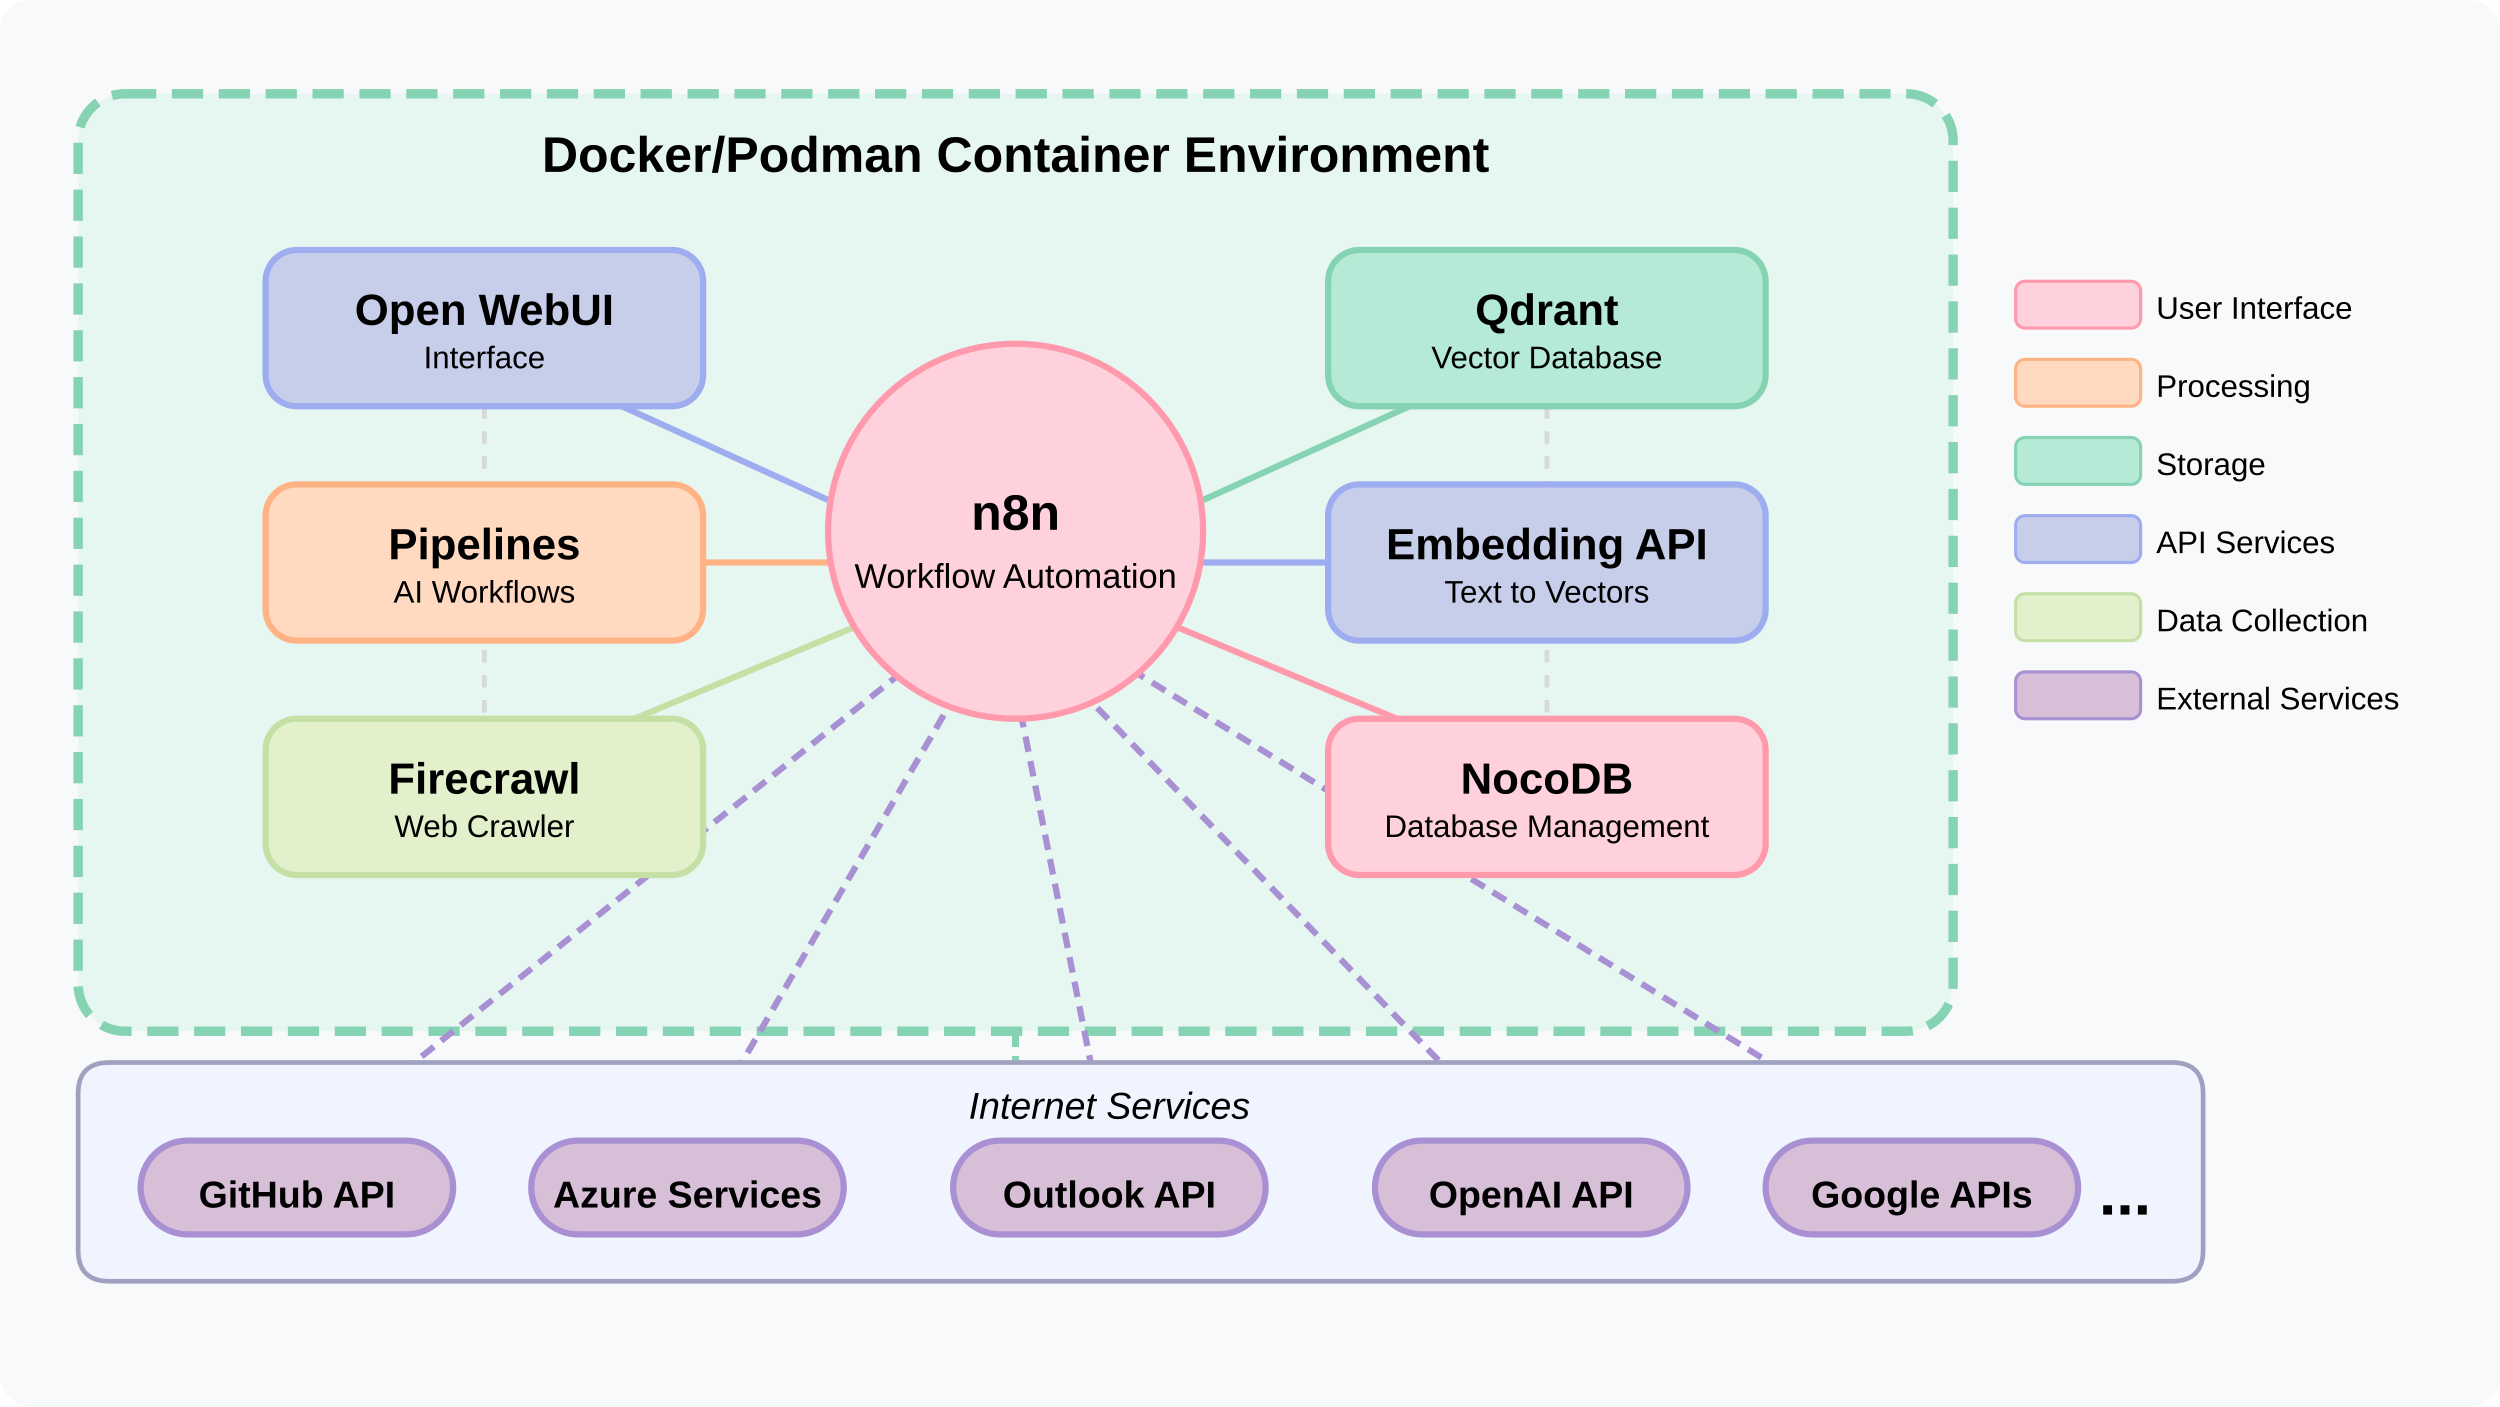
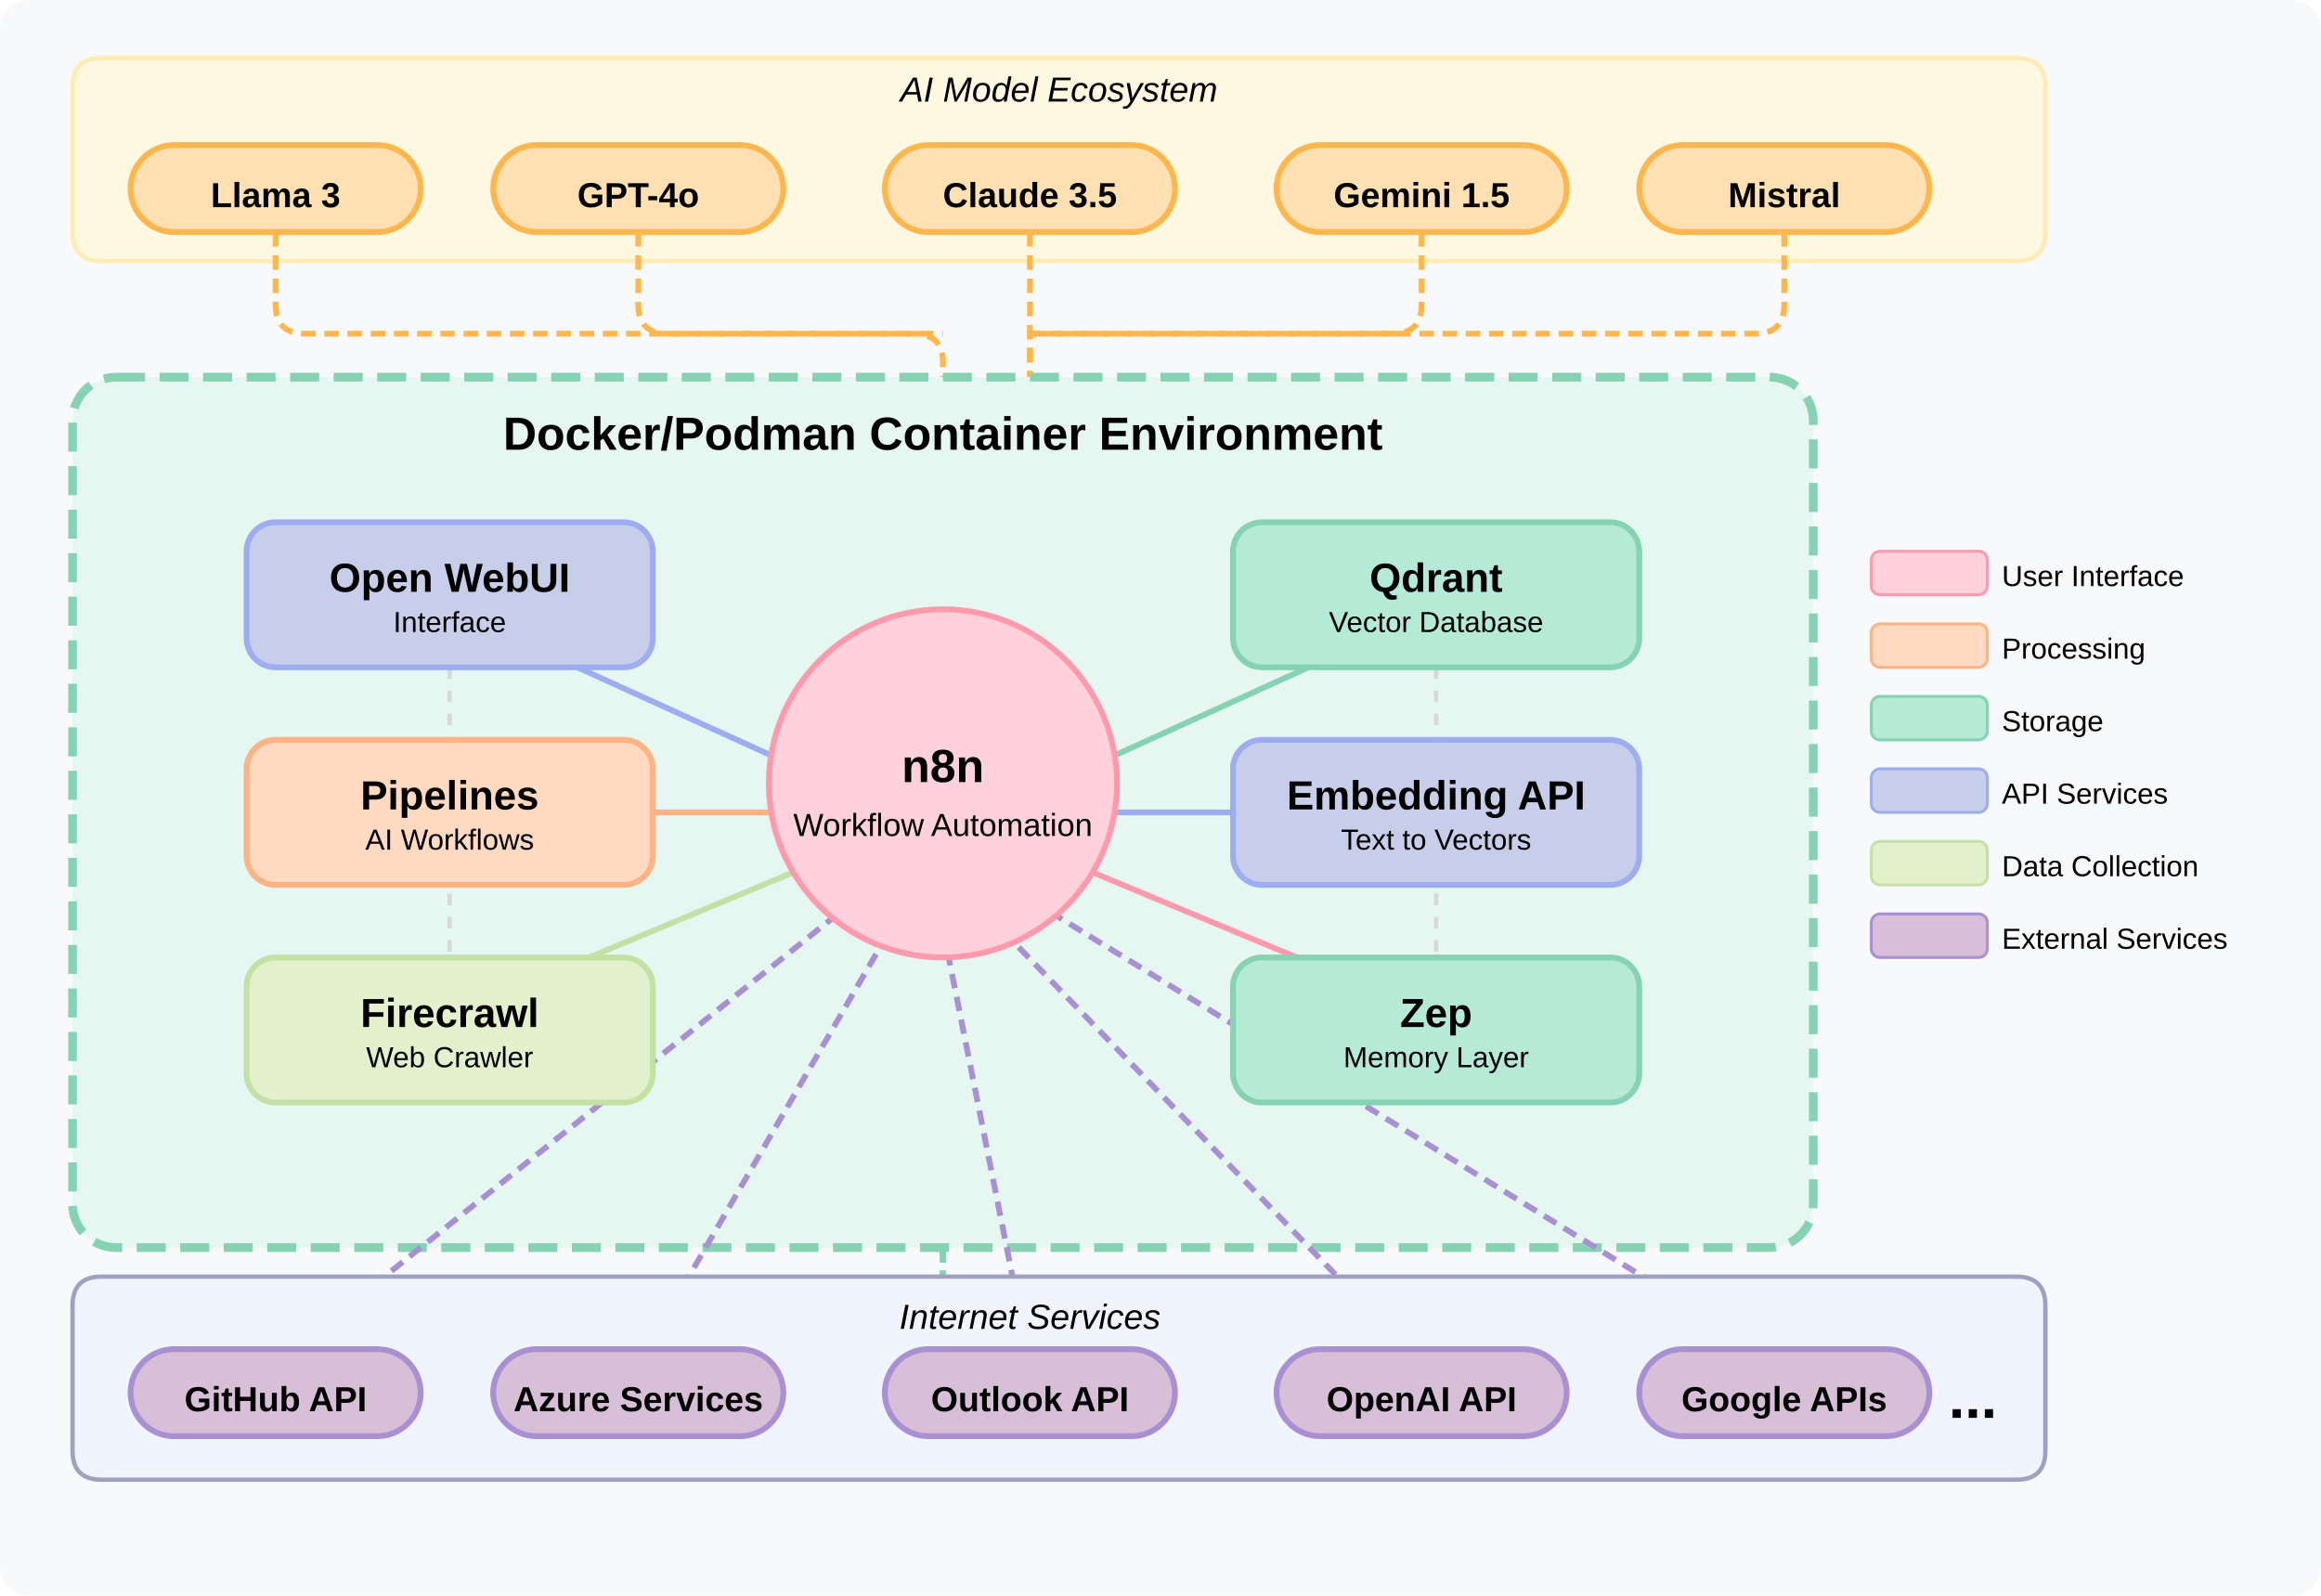
- <svg xmlns="http://www.w3.org/2000/svg" width="800" height="450">
-   <rect width="800" height="450" fill="#f8f9fa" rx="10" ry="10" />
-   <g transform="translate(-25, -10)">
+ <svg xmlns="http://www.w3.org/2000/svg" width="800" height="550">
+   <rect width="800" height="550" fill="#f8f9fa" rx="10" ry="10" />
+   <g transform="translate(-25, 90)">
+     <path d="M50,-60 Q50,-70 60,-70 L720,-70 Q730,-70 730,-60 L730,-10 Q730,0 720,0 L60,0 Q50,0 50,-10 Z" fill="#FFF8E1" stroke="#FFECB3" stroke-width="1.5" />
+     <text x="390" y="-55" font-family="Arial" font-size="12" text-anchor="middle" font-style="italic">AI Model Ecosystem</text>
+     <rect x="70" y="-40" width="100" height="30" rx="15" ry="15" fill="#FFE0B2" stroke="#FFB74D" stroke-width="2" />
+     <text x="120" y="-22" font-family="Arial" font-size="12" text-anchor="middle" dominant-baseline="middle" font-weight="bold">Llama 3</text>
+     <rect x="195" y="-40" width="100" height="30" rx="15" ry="15" fill="#FFE0B2" stroke="#FFB74D" stroke-width="2" />
+     <text x="245" y="-22" font-family="Arial" font-size="12" text-anchor="middle" dominant-baseline="middle" font-weight="bold">GPT-4o</text>
+     <rect x="330" y="-40" width="100" height="30" rx="15" ry="15" fill="#FFE0B2" stroke="#FFB74D" stroke-width="2" />
+     <text x="380" y="-22" font-family="Arial" font-size="12" text-anchor="middle" dominant-baseline="middle" font-weight="bold">Claude 3.5</text>
+     <rect x="465" y="-40" width="100" height="30" rx="15" ry="15" fill="#FFE0B2" stroke="#FFB74D" stroke-width="2" />
+     <text x="515" y="-22" font-family="Arial" font-size="12" text-anchor="middle" dominant-baseline="middle" font-weight="bold">Gemini 1.5</text>
+     <rect x="590" y="-40" width="100" height="30" rx="15" ry="15" fill="#FFE0B2" stroke="#FFB74D" stroke-width="2" />
+     <text x="640" y="-22" font-family="Arial" font-size="12" text-anchor="middle" dominant-baseline="middle" font-weight="bold">Mistral</text>
+     <path d="M120,-10 L120,15 Q120,25 130,25 L340,25 Q350,25 350,35 L350,40" fill="none" stroke="#FFB74D" stroke-width="2" stroke-dasharray="5,3" />
+     <path d="M245,-10 L245,15 Q245,25 255,25 L350,25" fill="none" stroke="#FFB74D" stroke-width="2" stroke-dasharray="5,3" />
+     <path d="M380,-10 L380,40" fill="none" stroke="#FFB74D" stroke-width="2" stroke-dasharray="5,3" />
+     <path d="M515,-10 L515,15 Q515,25 505,25 L380,25" fill="none" stroke="#FFB74D" stroke-width="2" stroke-dasharray="5,3" />
+     <path d="M640,-10 L640,15 Q640,25 630,25 L380,25 Q380,25 380,35 L380,40" fill="none" stroke="#FFB74D" stroke-width="2" stroke-dasharray="5,3" />
    <rect x="50" y="40" width="600" height="300" rx="15" ry="15" fill="#E6F7F2" stroke="#85D3B2" stroke-width="3" stroke-dasharray="10,5" />
    <text x="350" y="65" font-family="Arial" font-size="16" text-anchor="middle" font-weight="bold">Docker/Podman Container Environment</text>
    <line x1="290" y1="170" x2="180" y2="120" stroke="#9EADF0" stroke-width="2" />
    <line x1="290" y1="190" x2="180" y2="190" stroke="#FFB385" stroke-width="2" />
    <line x1="300" y1="210" x2="180" y2="260" stroke="#C5E0A5" stroke-width="2" />
    <line x1="410" y1="170" x2="520" y2="120" stroke="#85D3B2" stroke-width="2" />
    <line x1="410" y1="190" x2="520" y2="190" stroke="#9EADF0" stroke-width="2" />
    <line x1="400" y1="210" x2="520" y2="260" stroke="#FF99AC" stroke-width="2" />
    <line x1="180" y1="140" x2="180" y2="170" stroke="#D8D8D8" stroke-width="1.5" stroke-dasharray="4,4" />
    <line x1="180" y1="210" x2="180" y2="240" stroke="#D8D8D8" stroke-width="1.5" stroke-dasharray="4,4" />
    <line x1="520" y1="140" x2="520" y2="170" stroke="#D8D8D8" stroke-width="1.5" stroke-dasharray="4,4" />
    <line x1="520" y1="210" x2="520" y2="240" stroke="#D8D8D8" stroke-width="1.5" stroke-dasharray="4,4" />
    <path d="M350,340 L350,365 Q350,375 340,375 L130,375 Q120,375 120,385 L120,380" fill="none" stroke="#85D3B2" stroke-width="2" stroke-dasharray="5,3" />
    <path d="M350,340 L350,365 Q350,375 350,375 L255,375 Q245,375 245,385 L245,380" fill="none" stroke="#85D3B2" stroke-width="2" stroke-dasharray="5,3" />
    <path d="M350,340 L350,365 Q350,375 350,375 L380,375 Q380,375 380,385 L380,380" fill="none" stroke="#85D3B2" stroke-width="2" stroke-dasharray="5,3" />
    <path d="M350,340 L350,365 Q350,375 350,375 L505,375 Q515,375 515,385 L515,380" fill="none" stroke="#85D3B2" stroke-width="2" stroke-dasharray="5,3" />
    <path d="M350,340 L350,365 Q350,375 360,375 L630,375 Q640,375 640,385 L640,380" fill="none" stroke="#85D3B2" stroke-width="2" stroke-dasharray="5,3" />
    <line x1="320" y1="220" x2="120" y2="380" stroke="#A890D3" stroke-width="2" stroke-dasharray="5,3" />
    <line x1="335" y1="225" x2="245" y2="380" stroke="#A890D3" stroke-width="2" stroke-dasharray="5,3" />
    <line x1="350" y1="230" x2="380" y2="380" stroke="#A890D3" stroke-width="2" stroke-dasharray="5,3" />
    <line x1="365" y1="225" x2="515" y2="380" stroke="#A890D3" stroke-width="2" stroke-dasharray="5,3" />
    <line x1="380" y1="220" x2="640" y2="380" stroke="#A890D3" stroke-width="2" stroke-dasharray="5,3" />
    <circle cx="350" cy="180" r="60" fill="#FFD1DC" stroke="#FF99AC" stroke-width="2" />
    <text x="350" y="175" font-family="Arial" font-size="16" text-anchor="middle" dominant-baseline="middle" font-weight="bold">n8n</text>
    <text x="350" y="195" font-family="Arial" font-size="11" text-anchor="middle" dominant-baseline="middle">Workflow Automation</text>
    <rect x="110" y="90" width="140" height="50" rx="10" ry="10" fill="#C7CEEA" stroke="#9EADF0" stroke-width="2" />
    <g transform="translate(180, 115)">
      <text x="0" y="-5" font-family="Arial" font-size="14" text-anchor="middle" dominant-baseline="middle" font-weight="bold">Open WebUI</text>
      <text x="0" y="10" font-family="Arial" font-size="10" text-anchor="middle" dominant-baseline="middle">Interface</text>
    </g>
    <rect x="110" y="165" width="140" height="50" rx="10" ry="10" fill="#FFDAC1" stroke="#FFB385" stroke-width="2" />
    <g transform="translate(180, 190)">
      <text x="0" y="-5" font-family="Arial" font-size="14" text-anchor="middle" dominant-baseline="middle" font-weight="bold">Pipelines</text>
      <text x="0" y="10" font-family="Arial" font-size="10" text-anchor="middle" dominant-baseline="middle">AI Workflows</text>
    </g>
    <rect x="110" y="240" width="140" height="50" rx="10" ry="10" fill="#E2F0CB" stroke="#C5E0A5" stroke-width="2" />
    <g transform="translate(180, 265)">
      <text x="0" y="-5" font-family="Arial" font-size="14" text-anchor="middle" dominant-baseline="middle" font-weight="bold">Firecrawl</text>
      <text x="0" y="10" font-family="Arial" font-size="10" text-anchor="middle" dominant-baseline="middle">Web Crawler</text>
    </g>
    <rect x="450" y="90" width="140" height="50" rx="10" ry="10" fill="#B5EAD7" stroke="#85D3B2" stroke-width="2" />
    <g transform="translate(520, 115)">
      <text x="0" y="-5" font-family="Arial" font-size="14" text-anchor="middle" dominant-baseline="middle" font-weight="bold">Qdrant</text>
      <text x="0" y="10" font-family="Arial" font-size="10" text-anchor="middle" dominant-baseline="middle">Vector Database</text>
    </g>
    <rect x="450" y="165" width="140" height="50" rx="10" ry="10" fill="#C7CEEA" stroke="#9EADF0" stroke-width="2" />
    <g transform="translate(520, 190)">
      <text x="0" y="-5" font-family="Arial" font-size="14" text-anchor="middle" dominant-baseline="middle" font-weight="bold">Embedding API</text>
      <text x="0" y="10" font-family="Arial" font-size="10" text-anchor="middle" dominant-baseline="middle">Text to Vectors</text>
    </g>
-     <rect x="450" y="240" width="140" height="50" rx="10" ry="10" fill="#FFD1DC" stroke="#FF99AC" stroke-width="2" />
+     <rect x="450" y="240" width="140" height="50" rx="10" ry="10" fill="#B5EAD7" stroke="#85D3B2" stroke-width="2" />
    <g transform="translate(520, 265)">
-       <text x="0" y="-5" font-family="Arial" font-size="14" text-anchor="middle" dominant-baseline="middle" font-weight="bold">NocoDB</text>
-       <text x="0" y="10" font-family="Arial" font-size="10" text-anchor="middle" dominant-baseline="middle">Database Management</text>
+       <text x="0" y="-5" font-family="Arial" font-size="14" text-anchor="middle" dominant-baseline="middle" font-weight="bold">Zep</text>
+       <text x="0" y="10" font-family="Arial" font-size="10" text-anchor="middle" dominant-baseline="middle">Memory Layer</text>
    </g>
    <path d="M50,360 Q50,350 60,350 L720,350 Q730,350 730,360 L730,410 Q730,420 720,420 L60,420 Q50,420 50,410 Z" fill="#F0F4FF" stroke="#A0A0C0" stroke-width="1.5" />
    <text x="380" y="368" font-family="Arial" font-size="12" text-anchor="middle" font-style="italic">Internet Services</text>
    <rect x="70" y="375" width="100" height="30" rx="15" ry="15" fill="#D8BFD8" stroke="#A890D3" stroke-width="2" />
    <text x="120" y="393" font-family="Arial" font-size="12" text-anchor="middle" dominant-baseline="middle" font-weight="bold">GitHub API</text>
    <rect x="195" y="375" width="100" height="30" rx="15" ry="15" fill="#D8BFD8" stroke="#A890D3" stroke-width="2" />
    <text x="245" y="393" font-family="Arial" font-size="12" text-anchor="middle" dominant-baseline="middle" font-weight="bold">Azure Services</text>
    <rect x="330" y="375" width="100" height="30" rx="15" ry="15" fill="#D8BFD8" stroke="#A890D3" stroke-width="2" />
    <text x="380" y="393" font-family="Arial" font-size="12" text-anchor="middle" dominant-baseline="middle" font-weight="bold">Outlook API</text>
    <rect x="465" y="375" width="100" height="30" rx="15" ry="15" fill="#D8BFD8" stroke="#A890D3" stroke-width="2" />
    <text x="515" y="393" font-family="Arial" font-size="12" text-anchor="middle" dominant-baseline="middle" font-weight="bold">OpenAI API</text>
    <rect x="590" y="375" width="100" height="30" rx="15" ry="15" fill="#D8BFD8" stroke="#A890D3" stroke-width="2" />
    <text x="640" y="393" font-family="Arial" font-size="12" text-anchor="middle" dominant-baseline="middle" font-weight="bold">Google APIs</text>
    <text x="705" y="393" font-family="Arial" font-size="20" text-anchor="middle" dominant-baseline="middle" font-weight="bold">...</text>
    <rect x="670" y="100" width="40" height="15" rx="3" ry="3" fill="#FFD1DC" stroke="#FF99AC" stroke-width="1" />
    <text x="715" y="112" font-family="Arial" font-size="10" text-anchor="start">User Interface</text>
    <rect x="670" y="125" width="40" height="15" rx="3" ry="3" fill="#FFDAC1" stroke="#FFB385" stroke-width="1" />
    <text x="715" y="137" font-family="Arial" font-size="10" text-anchor="start">Processing</text>
    <rect x="670" y="150" width="40" height="15" rx="3" ry="3" fill="#B5EAD7" stroke="#85D3B2" stroke-width="1" />
    <text x="715" y="162" font-family="Arial" font-size="10" text-anchor="start">Storage</text>
    <rect x="670" y="175" width="40" height="15" rx="3" ry="3" fill="#C7CEEA" stroke="#9EADF0" stroke-width="1" />
    <text x="715" y="187" font-family="Arial" font-size="10" text-anchor="start">API Services</text>
    <rect x="670" y="200" width="40" height="15" rx="3" ry="3" fill="#E2F0CB" stroke="#C5E0A5" stroke-width="1" />
    <text x="715" y="212" font-family="Arial" font-size="10" text-anchor="start">Data Collection</text>
    <rect x="670" y="225" width="40" height="15" rx="3" ry="3" fill="#D8BFD8" stroke="#A890D3" stroke-width="1" />
    <text x="715" y="237" font-family="Arial" font-size="10" text-anchor="start">External Services</text>
  </g>
</svg>
